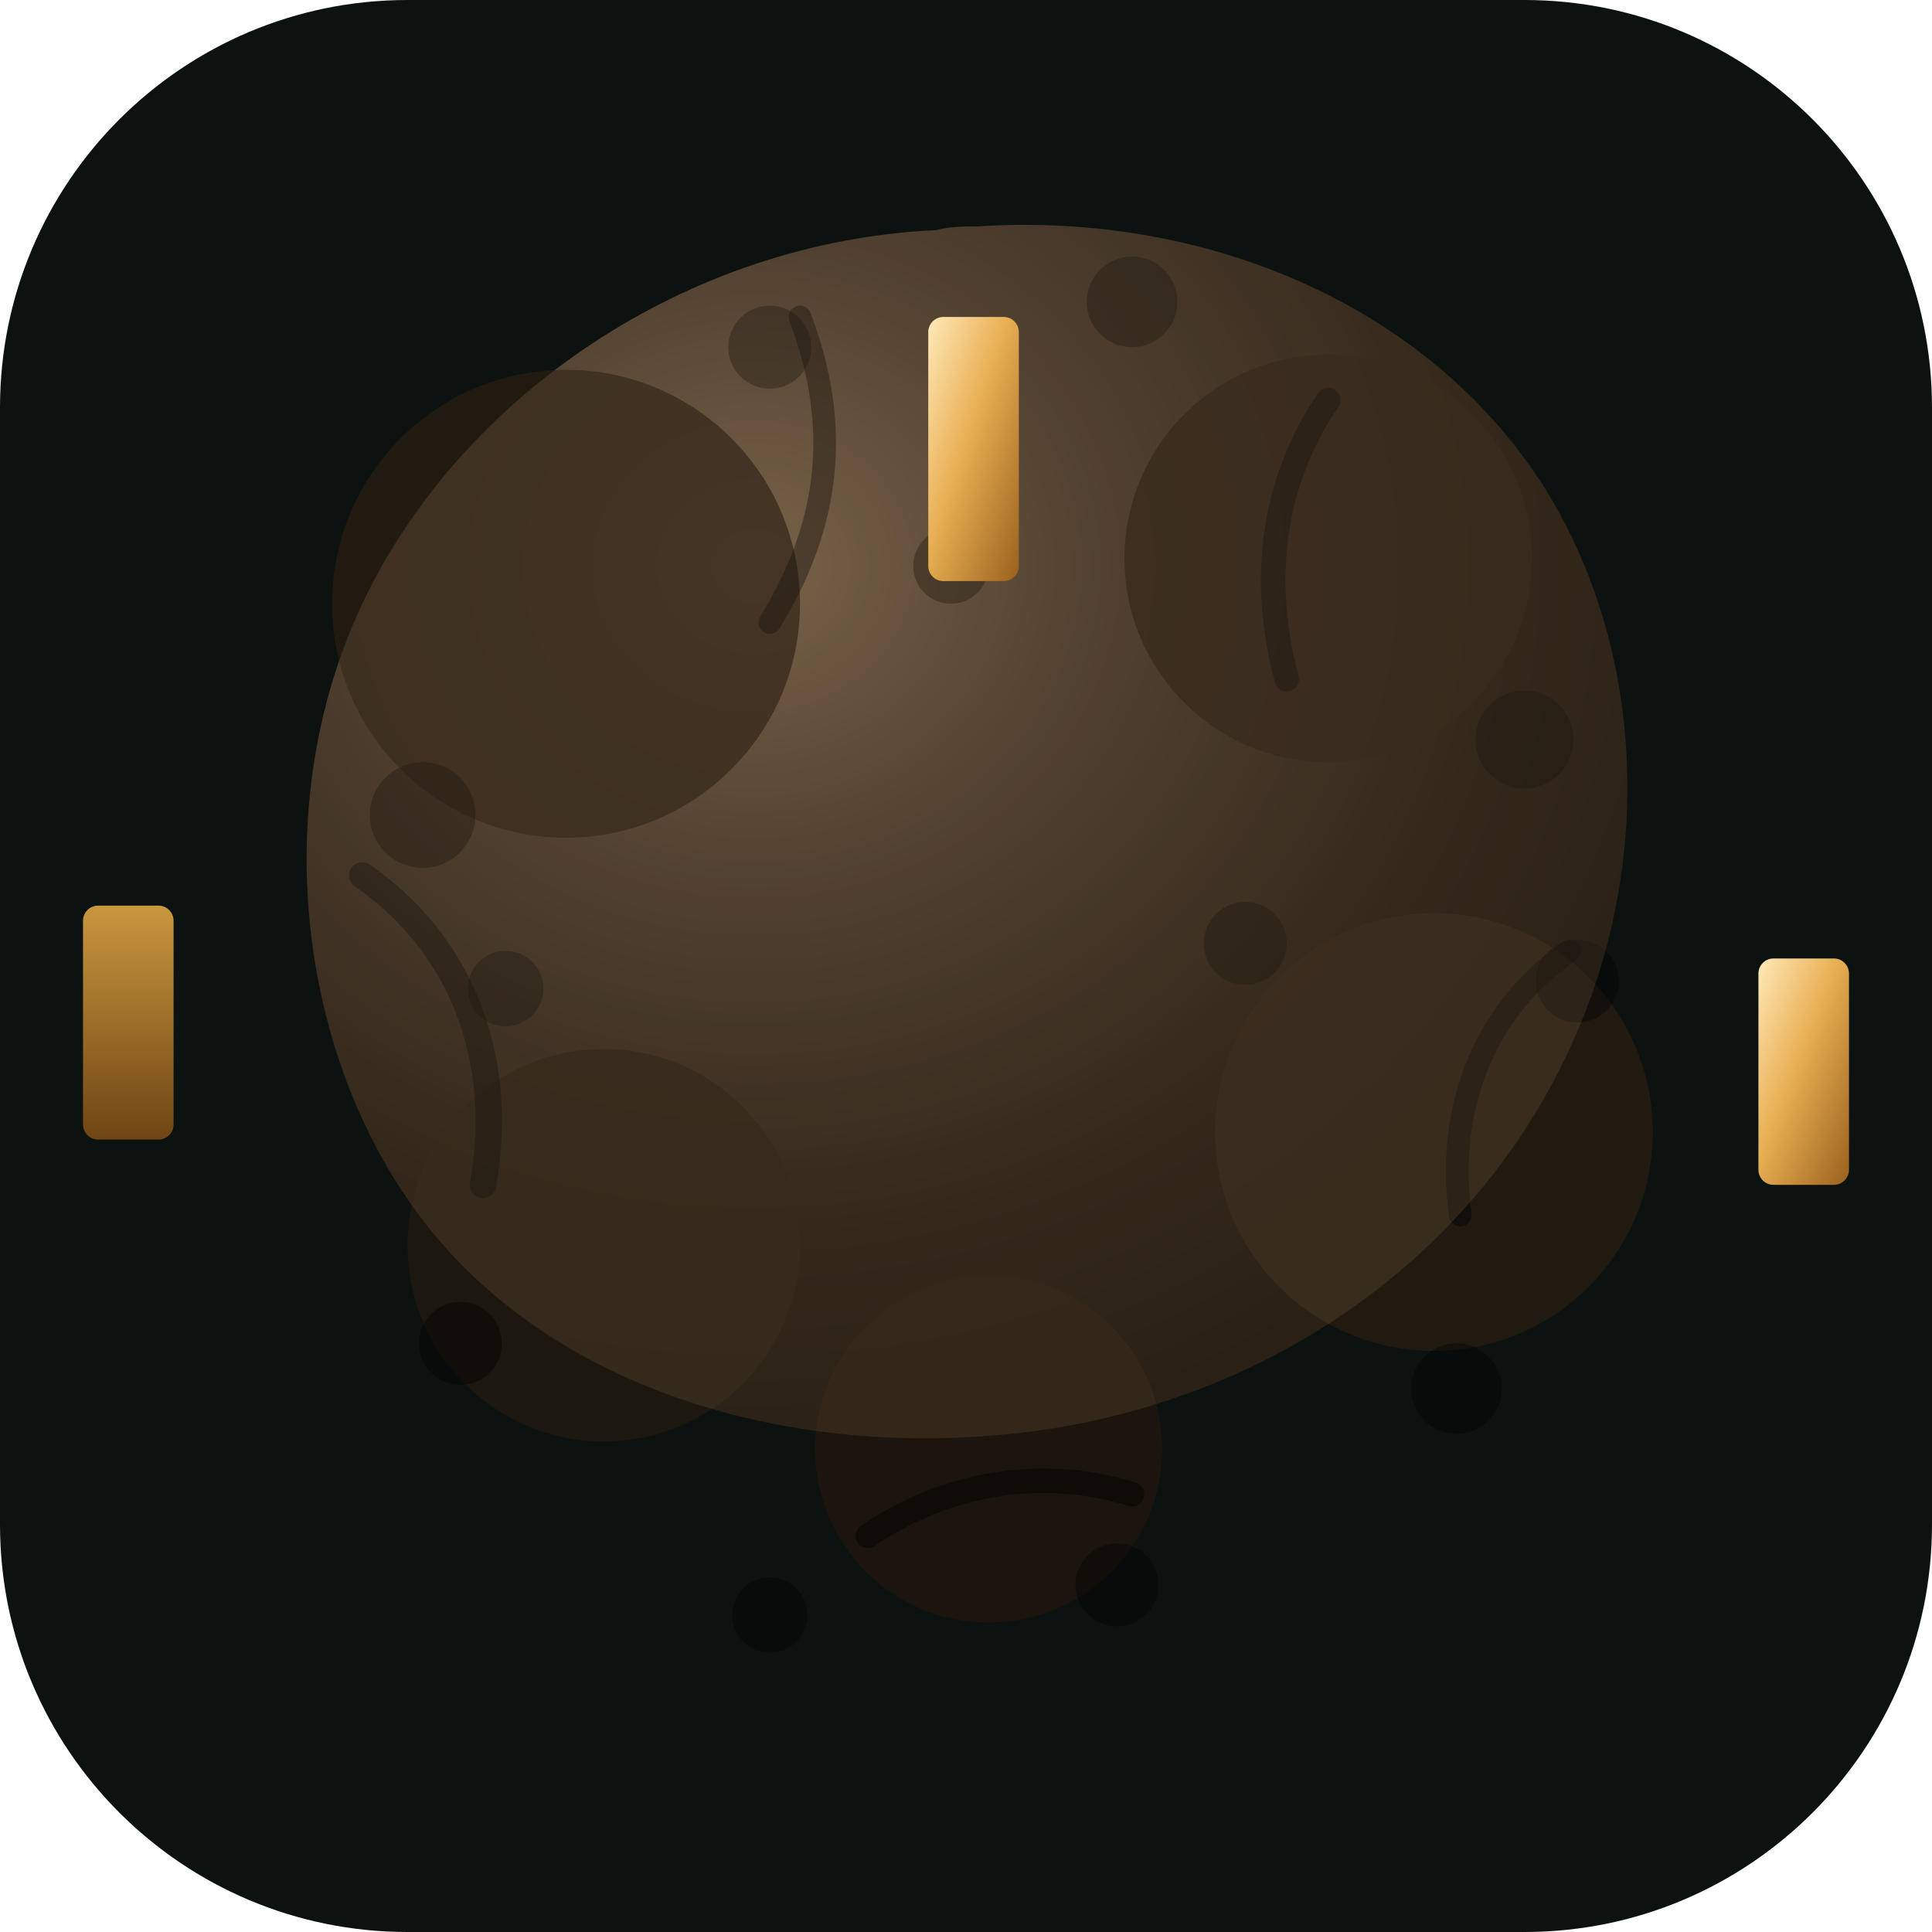
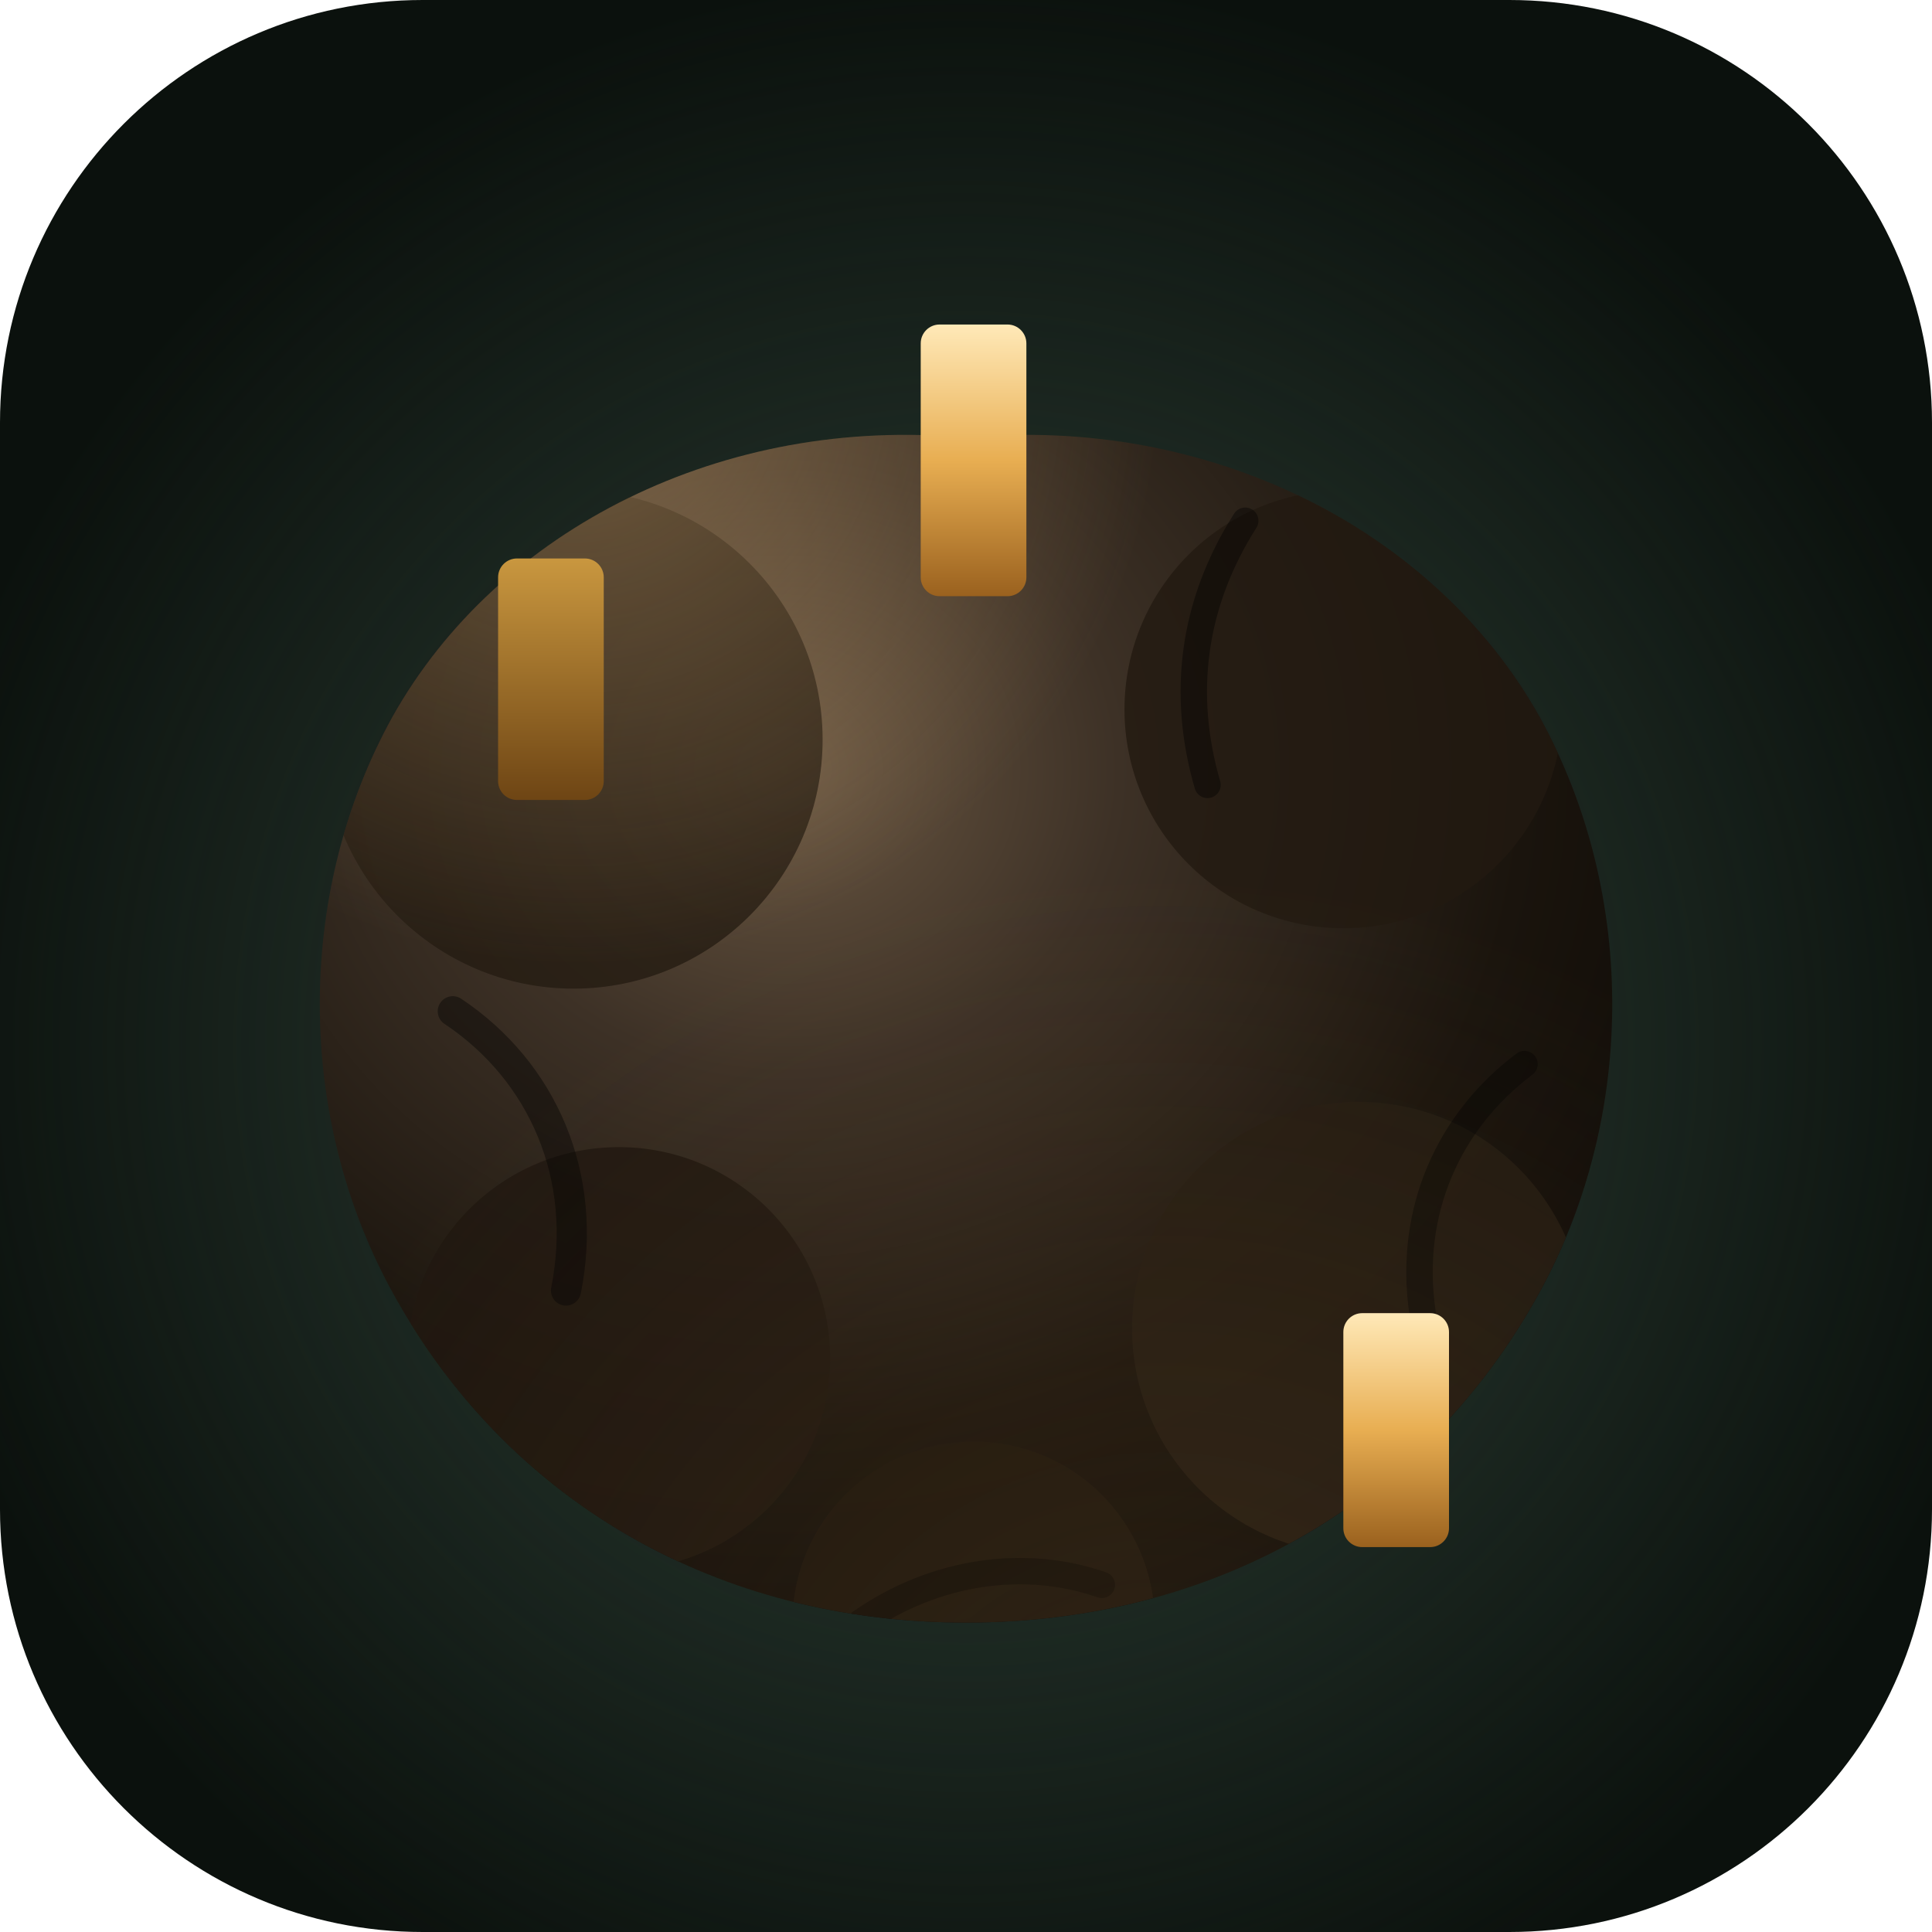
<svg xmlns="http://www.w3.org/2000/svg" viewBox="0 0 512 512" role="img" aria-label="TruffleTrade">
  <defs>
-     <linearGradient id="gold" x1="0" y1="0" x2="1" y2="1">
+     <linearGradient id="gold" x1="0" y1="0" x2="0" y2="1">
      <stop offset="0" stop-color="#ffe9b8" />
-       <stop offset=".45" stop-color="#e8ae52" />
+       <stop offset=".5" stop-color="#e8ae52" />
      <stop offset="1" stop-color="#9a611e" />
    </linearGradient>
    <linearGradient id="goldDim" x1="0" y1="0" x2="0" y2="1">
      <stop offset="0" stop-color="#c9973f" />
      <stop offset="1" stop-color="#6e4514" />
    </linearGradient>
-     <radialGradient id="body" cx=".34" cy=".28" r=".9">
+     <radialGradient id="glow" cx=".5" cy=".54" r=".55">
+       <stop offset="0" stop-color="#31443a" />
+       <stop offset="1" stop-color="#31443a" stop-opacity="0" />
+     </radialGradient>
+     <radialGradient id="body" cx=".36" cy=".28" r=".92">
      <stop offset="0" stop-color="#6b5843" />
-       <stop offset=".3" stop-color="#3d3126" />
-       <stop offset=".62" stop-color="#1c150e" />
-       <stop offset="1" stop-color="#070503" />
+       <stop offset=".28" stop-color="#3d3126" />
+       <stop offset=".62" stop-color="#1a140d" />
+       <stop offset="1" stop-color="#060403" />
    </radialGradient>
+     <radialGradient id="sheen" cx=".3" cy=".2" r=".3">
+       <stop offset="0" stop-color="#d9b078" stop-opacity=".42" />
+       <stop offset="1" stop-color="#d9b078" stop-opacity="0" />
+     </radialGradient>
+     <radialGradient id="bounce" cx=".6" cy=".95" r=".5">
+       <stop offset="0" stop-color="#7a5a32" stop-opacity=".25" />
+       <stop offset="1" stop-color="#7a5a32" stop-opacity="0" />
+     </radialGradient>
+     <clipPath id="truffleClip">
+       <path d="M256 116c64-6 124 24 152 74 26 47 26 108-2 156-30 52-84 84-150 84s-120-32-150-84c-28-48-28-109-2-156 28-50 88-80 152-74z" />
+     </clipPath>
  </defs>
-   <rect width="512" height="512" rx="108" fill="#0c1210" />
-   <path fill="url(#body)" d="M259 60c62-4 122 22 152 72 26 44 27 102 3 150-25 51-76 88-138 97-64 9-130-10-165-57C79 279 71 213 96 160c26-55 86-96 152-99 4-1 8-1 11-1z" />
-   <g opacity=".85">
-     <circle cx="150" cy="160" r="62" fill="#241b12" />
-     <circle cx="352" cy="148" r="54" fill="#221910" />
-     <circle cx="380" cy="300" r="58" fill="#241b12" />
-     <circle cx="160" cy="330" r="52" fill="#1f170f" />
-     <circle cx="262" cy="384" r="46" fill="#1d150d" />
+   <rect width="512" height="512" rx="112" fill="#0b110d" />
+   <rect width="512" height="512" rx="112" fill="url(#glow)" />
+   <path fill="url(#body)" d="M256 116c64-6 124 24 152 74 26 47 26 108-2 156-30 52-84 84-150 84s-120-32-150-84c-28-48-28-109-2-156 28-50 88-80 152-74z" />
+   <g clip-path="url(#truffleClip)">
+     <g opacity=".8">
+       <circle cx="152" cy="196" r="66" fill="#241b12" />
+       <circle cx="356" cy="188" r="58" fill="#221910" />
+       <circle cx="360" cy="352" r="60" fill="#241b12" />
+       <circle cx="164" cy="360" r="56" fill="#1f170f" />
+       <circle cx="258" cy="430" r="48" fill="#1d150d" />
+     </g>
+     <g stroke="#000" stroke-opacity=".4" fill="none" stroke-linecap="round">
+       <path d="M120 268c24 16 36 44 30 74" stroke-width="8" />
+       <path d="M330 138c-14 22-17 46-10 70" stroke-width="7" />
+       <path d="M404 282c-20 15-31 39-27 66" stroke-width="7" />
+       <path d="M292 420c-20-7-44-4-64 10" stroke-width="7" />
+     </g>
+     <rect width="512" height="512" fill="url(#sheen)" />
+     <rect width="512" height="512" fill="url(#bounce)" />
  </g>
-   <g fill="#000" opacity=".38">
-     <circle cx="112" cy="216" r="14" />
-     <circle cx="134" cy="262" r="10" />
-     <circle cx="204" cy="92" r="11" />
-     <circle cx="300" cy="80" r="12" />
-     <circle cx="404" cy="196" r="13" />
-     <circle cx="418" cy="260" r="11" />
-     <circle cx="386" cy="368" r="12" />
-     <circle cx="296" cy="420" r="11" />
-     <circle cx="204" cy="428" r="10" />
-     <circle cx="122" cy="356" r="11" />
-     <circle cx="252" cy="150" r="10" />
-     <circle cx="330" cy="250" r="11" />
-   </g>
-   <g stroke="#000" stroke-opacity=".45" fill="none" stroke-linecap="round">
-     <path d="M96 232c26 18 38 48 32 82" stroke-width="7" />
-     <path d="M212 84c11 29 8 55-8 81" stroke-width="6" />
-     <path d="M352 106c-15 22-18 48-11 74" stroke-width="6.5" />
-     <path d="M416 252c-22 15-33 41-29 70" stroke-width="6" />
-     <path d="M300 396c-22-7-48-4-70 11" stroke-width="6.5" />
-   </g>
-   <path fill="#c9a06a" opacity=".14" d="M259 60c62-4 122 22 152 72 26 44 27 102 3 150-25 51-76 88-138 97-64 9-130-10-165-57C79 279 71 213 96 160c26-55 86-96 152-99 4-1 8-1 11-1z" />
  <g stroke-linecap="round">
-     <line x1="34" y1="212" x2="34" y2="330" stroke="url(#goldDim)" stroke-width="11" />
-     <rect x="22" y="240" width="24" height="62" rx="4" fill="url(#goldDim)" />
-     <line x1="258" y1="52" x2="258" y2="188" stroke="url(#gold)" stroke-width="11" />
-     <rect x="246" y="84" width="24" height="70" rx="4" fill="url(#gold)" />
-     <line x1="478" y1="226" x2="478" y2="344" stroke="url(#gold)" stroke-width="11" />
-     <rect x="466" y="254" width="24" height="60" rx="4" fill="url(#gold)" />
+     <line x1="146" y1="120" x2="146" y2="240" stroke="url(#goldDim)" stroke-width="12" />
+     <rect x="132" y="148" width="28" height="64" rx="5" fill="url(#goldDim)" />
+     <line x1="258" y1="52" x2="258" y2="188" stroke="url(#gold)" stroke-width="12" />
+     <rect x="244" y="86" width="28" height="72" rx="5" fill="url(#gold)" />
+     <line x1="370" y1="318" x2="370" y2="440" stroke="url(#gold)" stroke-width="12" />
+     <rect x="356" y="348" width="28" height="62" rx="5" fill="url(#gold)" />
  </g>
</svg>
